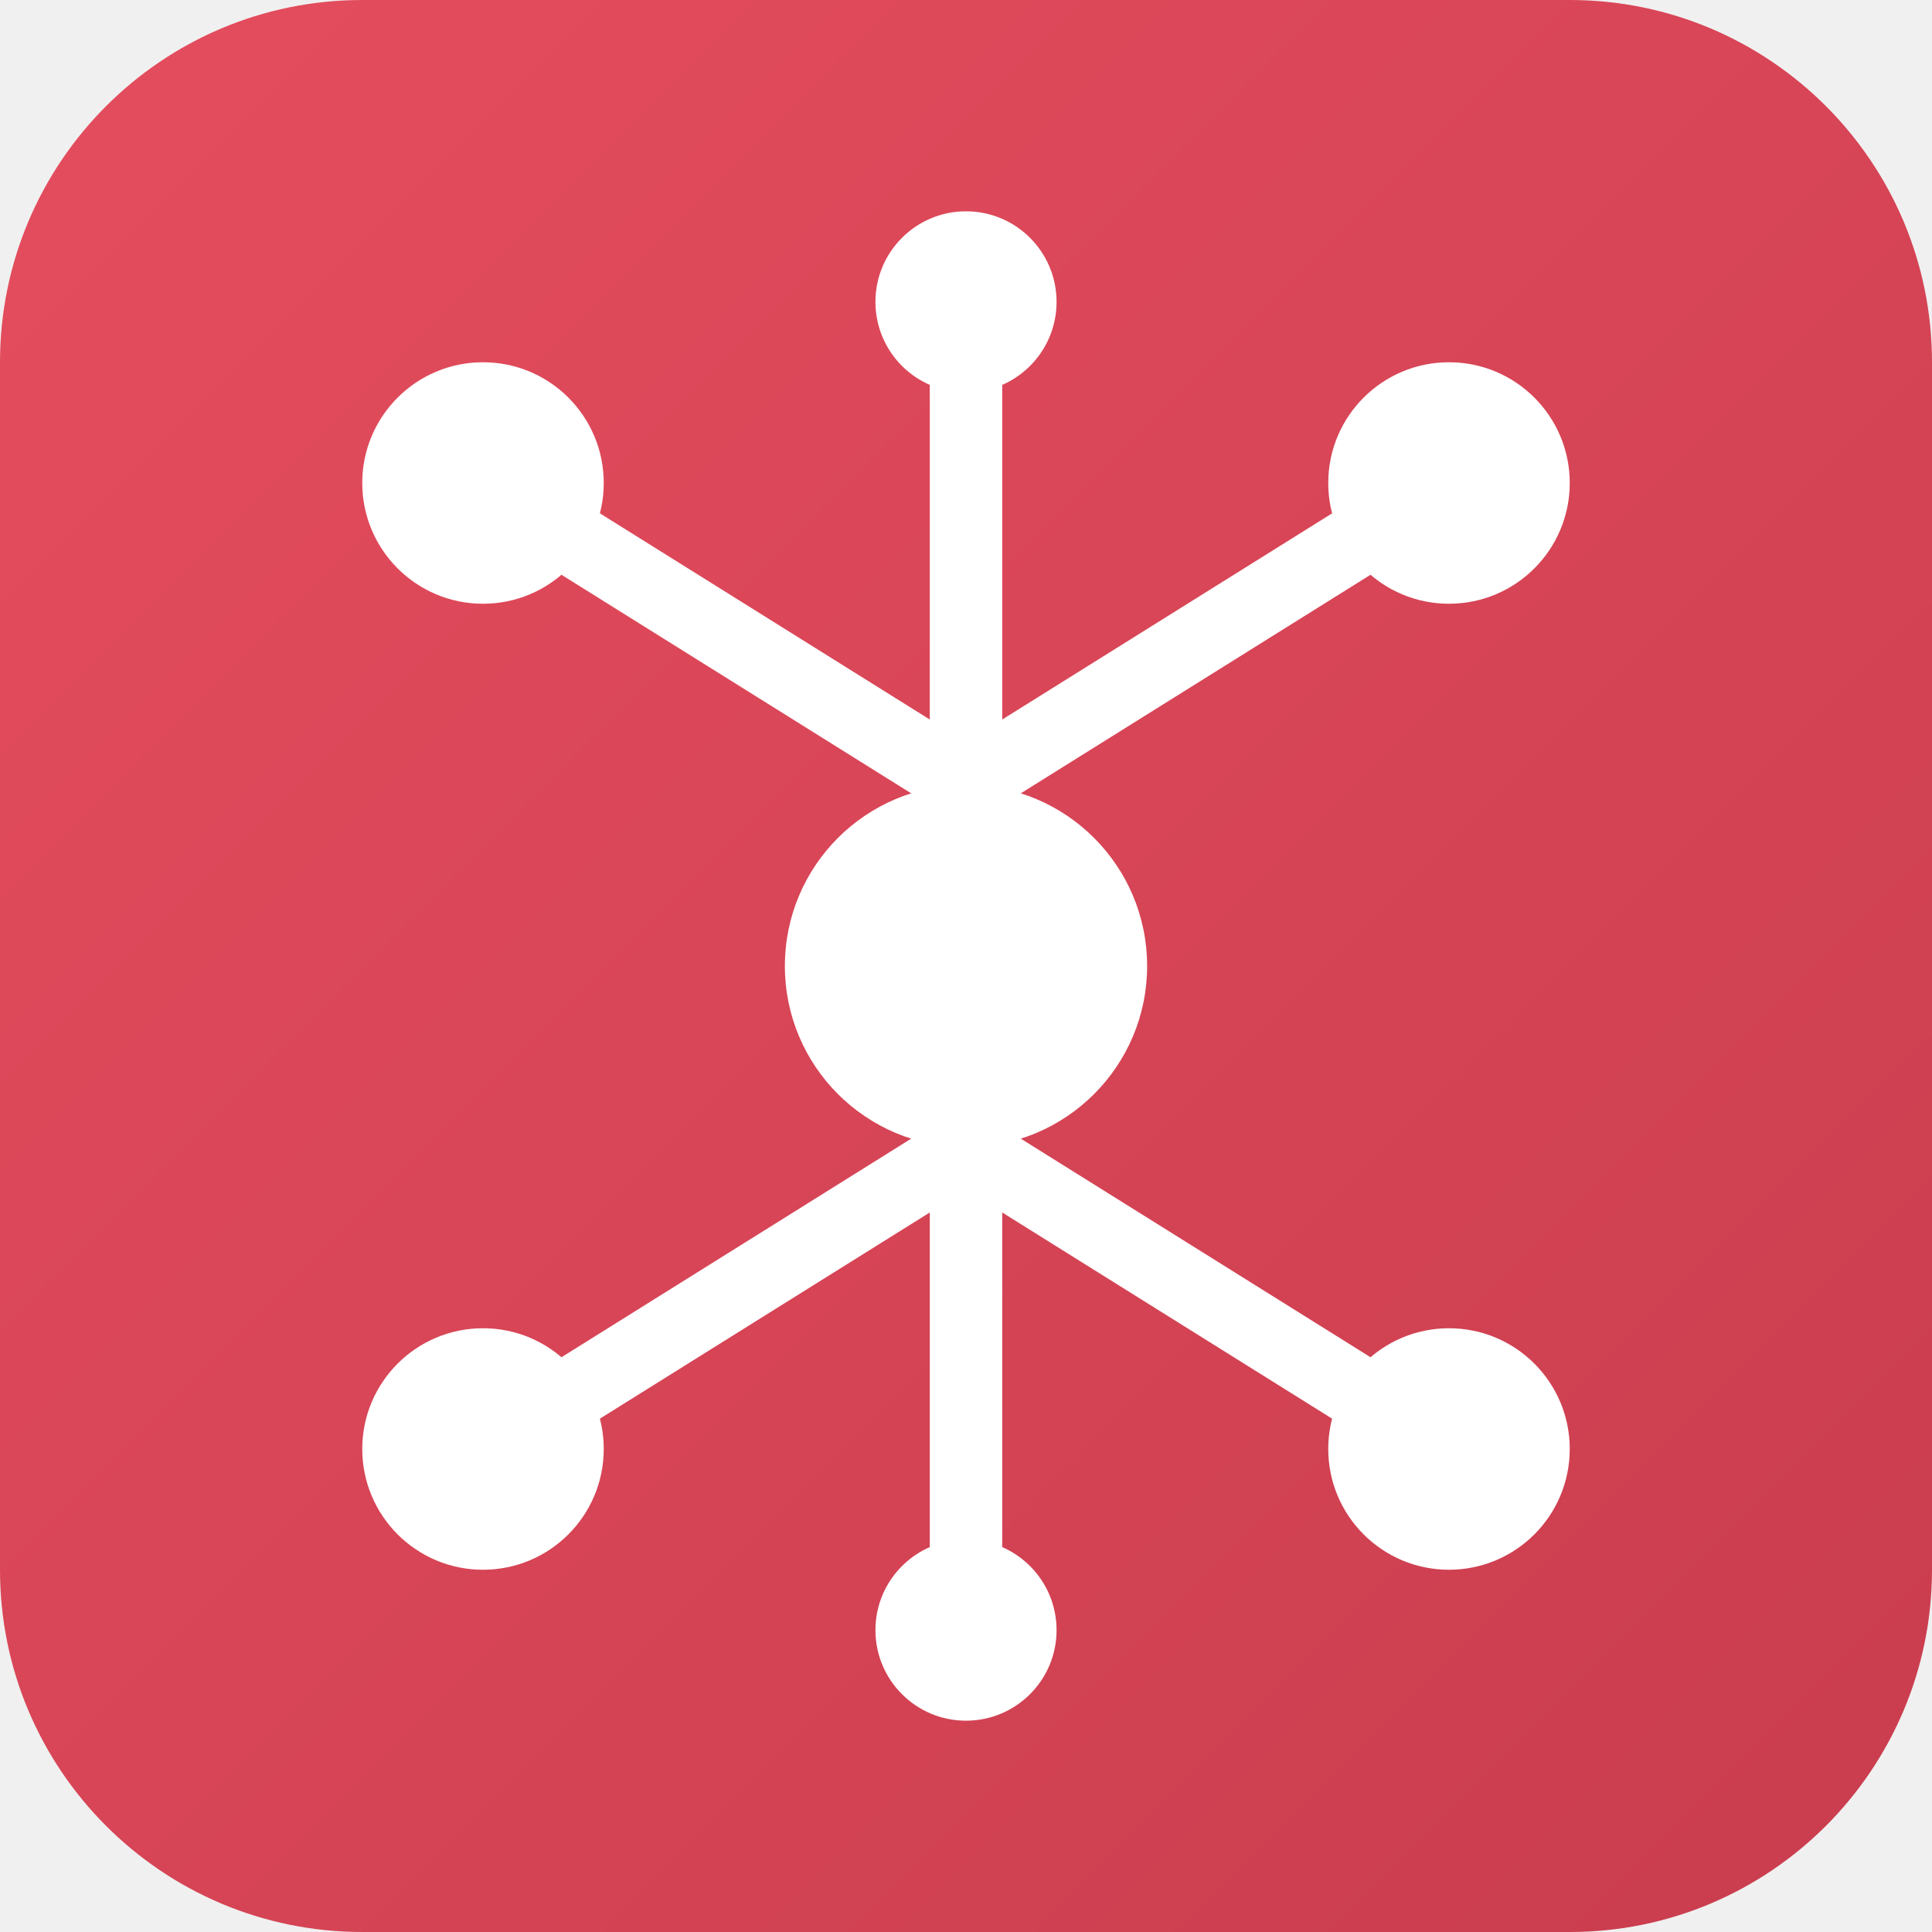
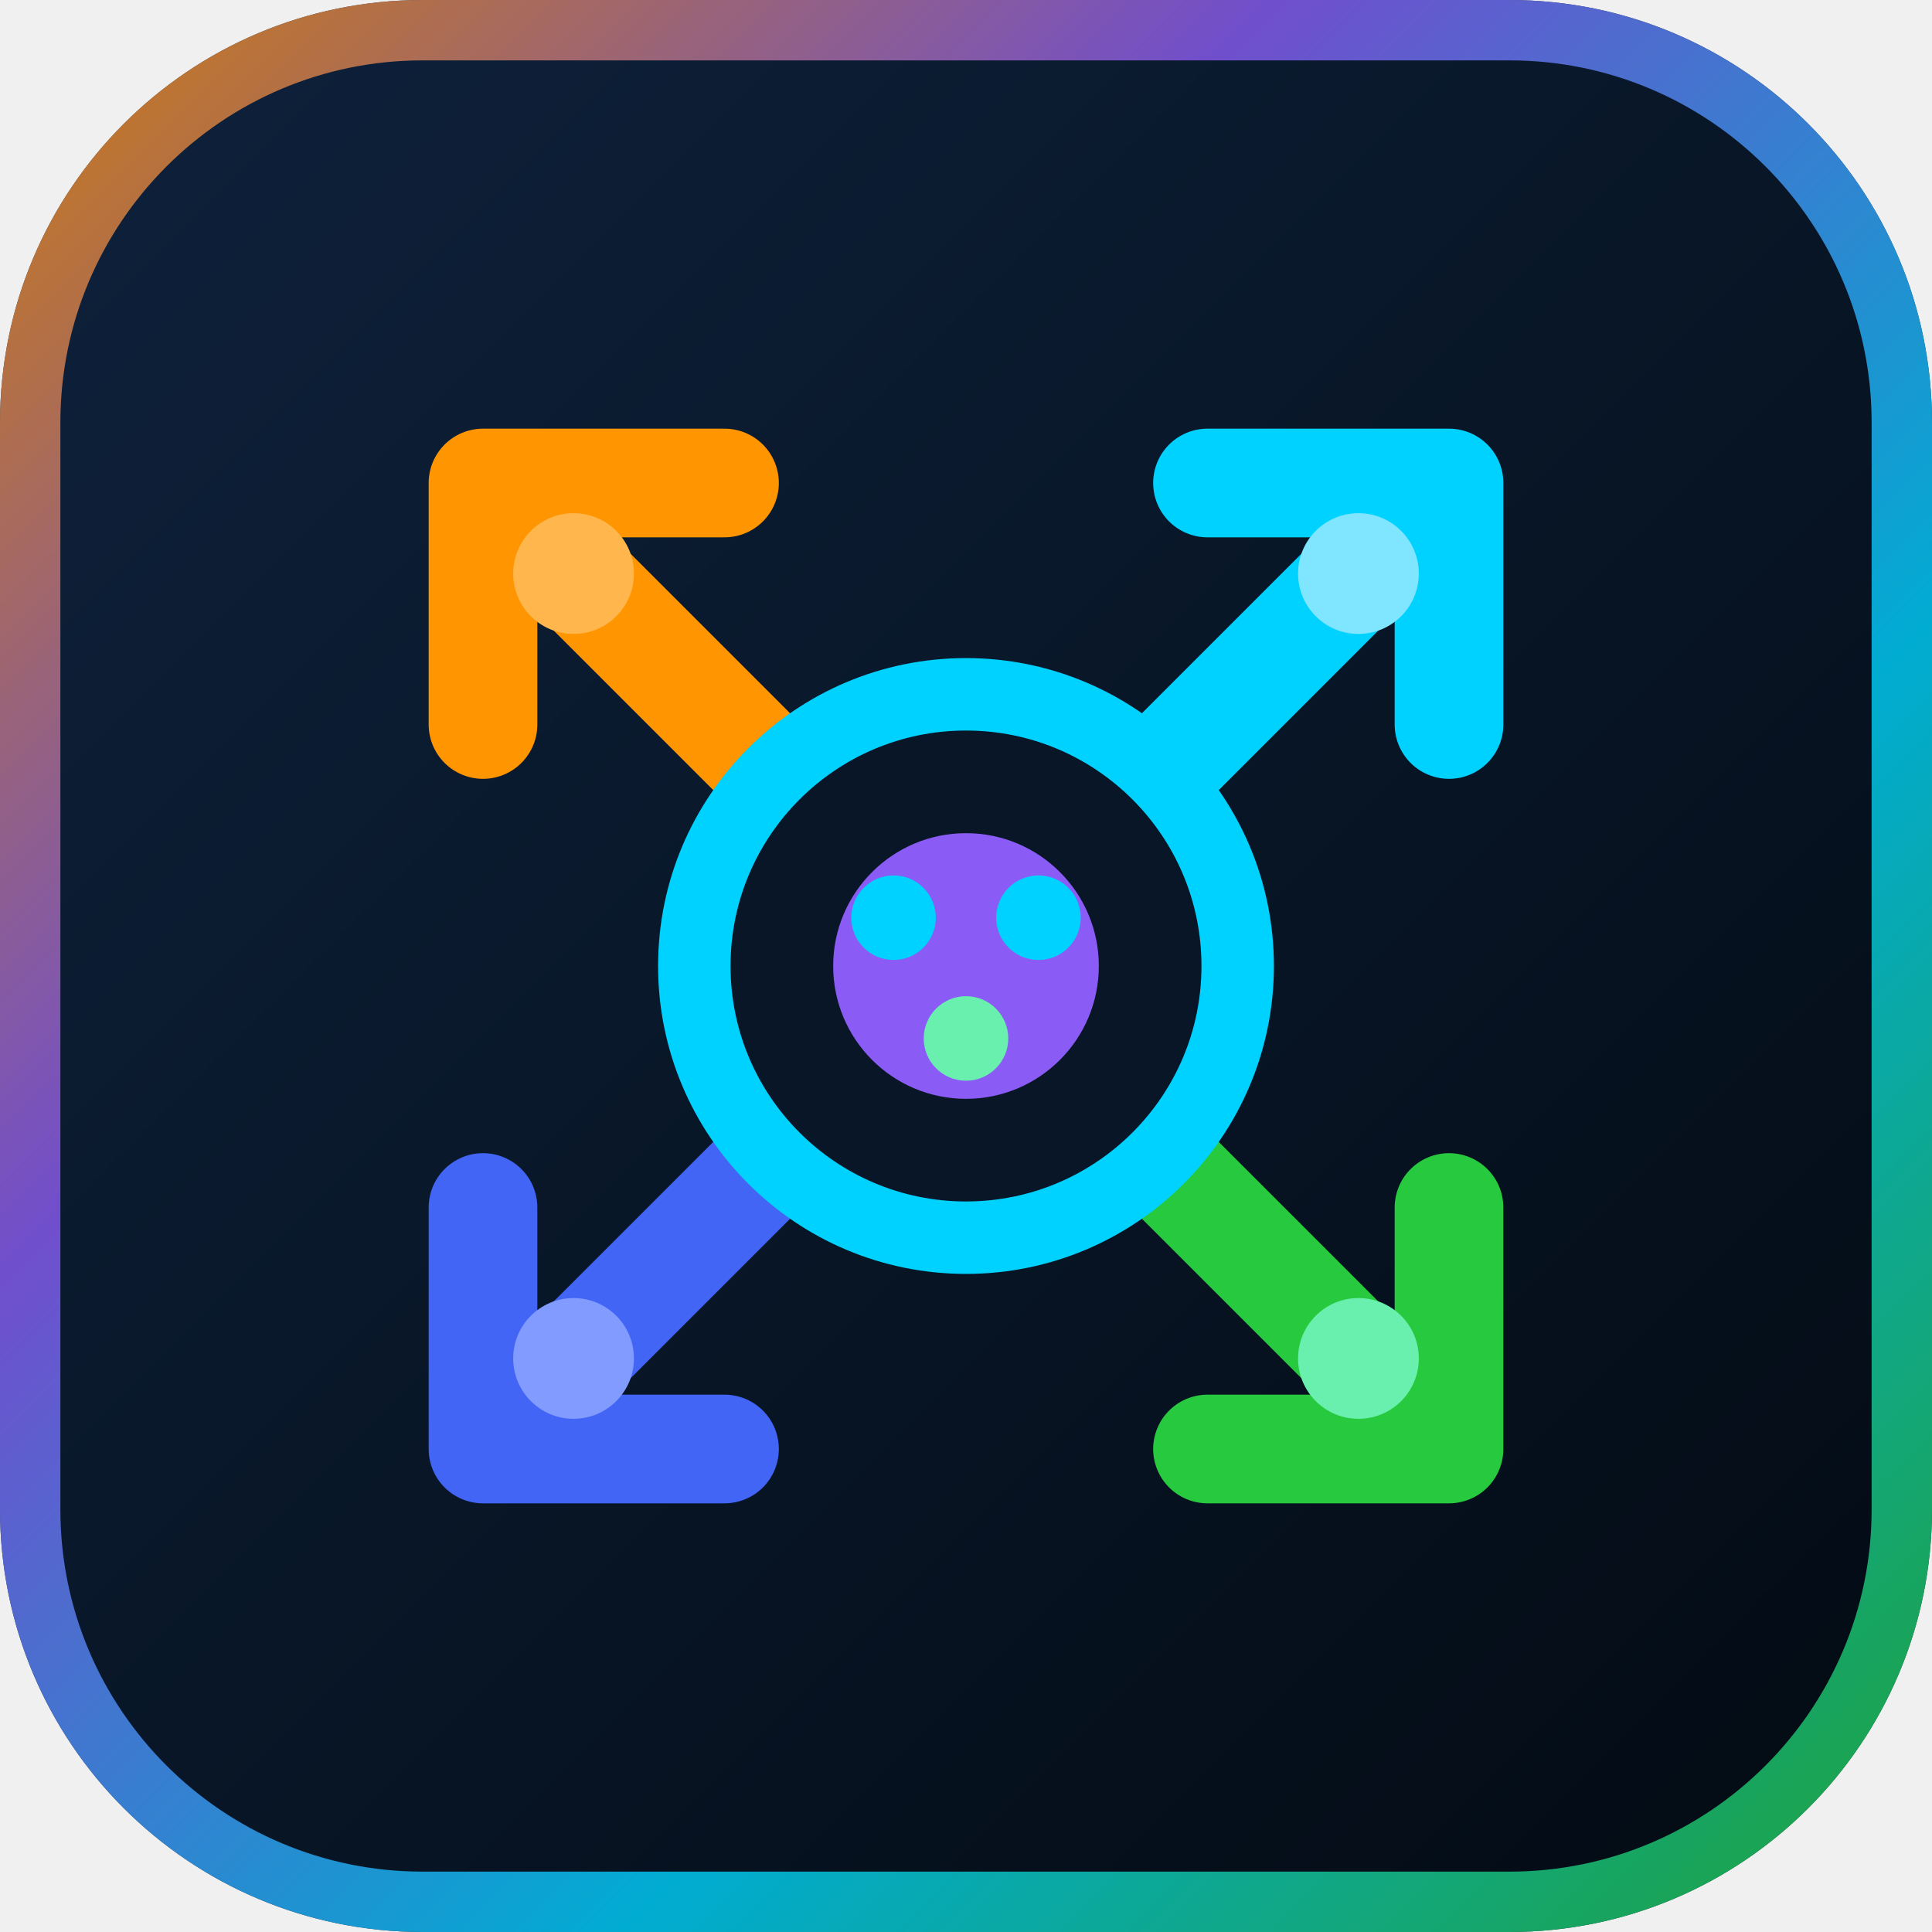
<svg xmlns="http://www.w3.org/2000/svg" width="32" height="32" viewBox="0 0 32 32" fill="none">
-   <rect width="32" height="32" rx="6" fill="url(#gradient)" />
-   <circle cx="16" cy="16" r="3" fill="white" />
-   <circle cx="8" cy="8" r="2" fill="white" />
-   <circle cx="24" cy="8" r="2" fill="white" />
-   <circle cx="8" cy="24" r="2" fill="white" />
-   <circle cx="24" cy="24" r="2" fill="white" />
-   <circle cx="16" cy="5" r="1.5" fill="white" />
-   <circle cx="16" cy="27" r="1.5" fill="white" />
-   <line x1="16" y1="13" x2="8" y2="8" stroke="white" stroke-width="1.2" stroke-linecap="round" />
-   <line x1="16" y1="13" x2="24" y2="8" stroke="white" stroke-width="1.2" stroke-linecap="round" />
-   <line x1="16" y1="19" x2="8" y2="24" stroke="white" stroke-width="1.2" stroke-linecap="round" />
-   <line x1="16" y1="19" x2="24" y2="24" stroke="white" stroke-width="1.2" stroke-linecap="round" />
-   <line x1="16" y1="13" x2="16" y2="5" stroke="white" stroke-width="1.2" stroke-linecap="round" />
-   <line x1="16" y1="19" x2="16" y2="27" stroke="white" stroke-width="1.2" stroke-linecap="round" />
+   <rect width="32" height="32" rx="7" fill="url(#bg-gradient)" />
+   <rect x="0.5" y="0.5" width="31" height="31" rx="6.5" stroke="url(#border-gradient)" stroke-width="1" opacity="0.8" />
+   <path d="M14 14L8 8M8 8H12M8 8V12" stroke="#FF9500" stroke-width="1.8" stroke-linecap="round" stroke-linejoin="round" />
+   <circle cx="9.5" cy="9.5" r="1" fill="#FFB74D" />
+   <path d="M18 14L24 8M24 8H20M24 8V12" stroke="#00D2FF" stroke-width="1.8" stroke-linecap="round" stroke-linejoin="round" />
+   <circle cx="22.5" cy="9.5" r="1" fill="#80E5FF" />
+   <path d="M14 18L8 24M8 24H12M8 24V20" stroke="#4265F6" stroke-width="1.8" stroke-linecap="round" stroke-linejoin="round" />
+   <circle cx="9.5" cy="22.5" r="1" fill="#829BFF" />
+   <path d="M18 18L24 24M24 24H20M24 24V20" stroke="#27C93F" stroke-width="1.8" stroke-linecap="round" stroke-linejoin="round" />
+   <circle cx="22.5" cy="22.5" r="1" fill="#69F0AE" />
+   <circle cx="16" cy="16" r="4.5" fill="#081627" stroke="#00D2FF" stroke-width="1.2" />
+   <circle cx="16" cy="16" r="2.2" fill="#8A5CF5" />
+   <circle cx="14.8" cy="15.2" r="0.7" fill="#00D2FF" />
+   <circle cx="17.2" cy="15.2" r="0.7" fill="#00D2FF" />
+   <circle cx="16" cy="17.2" r="0.7" fill="#69F0AE" />
  <defs>
-     <linearGradient id="gradient" x1="0" y1="0" x2="32" y2="32" gradientUnits="userSpaceOnUse">
-       <stop stop-color="#E54D5E" />
-       <stop offset="1" stop-color="#C93D4E" />
+     <linearGradient id="bg-gradient" x1="0" y1="0" x2="32" y2="32" gradientUnits="userSpaceOnUse">
+       <stop stop-color="#0F223D" />
+       <stop offset="0.5" stop-color="#081627" />
+       <stop offset="1" stop-color="#030A12" />
+     </linearGradient>
+     <linearGradient id="border-gradient" x1="0" y1="0" x2="32" y2="32" gradientUnits="userSpaceOnUse">
+       <stop stop-color="#FF9500" />
+       <stop offset="0.33" stop-color="#8A5CF5" />
+       <stop offset="0.66" stop-color="#00D2FF" />
+       <stop offset="1" stop-color="#27C93F" />
    </linearGradient>
  </defs>
</svg>
